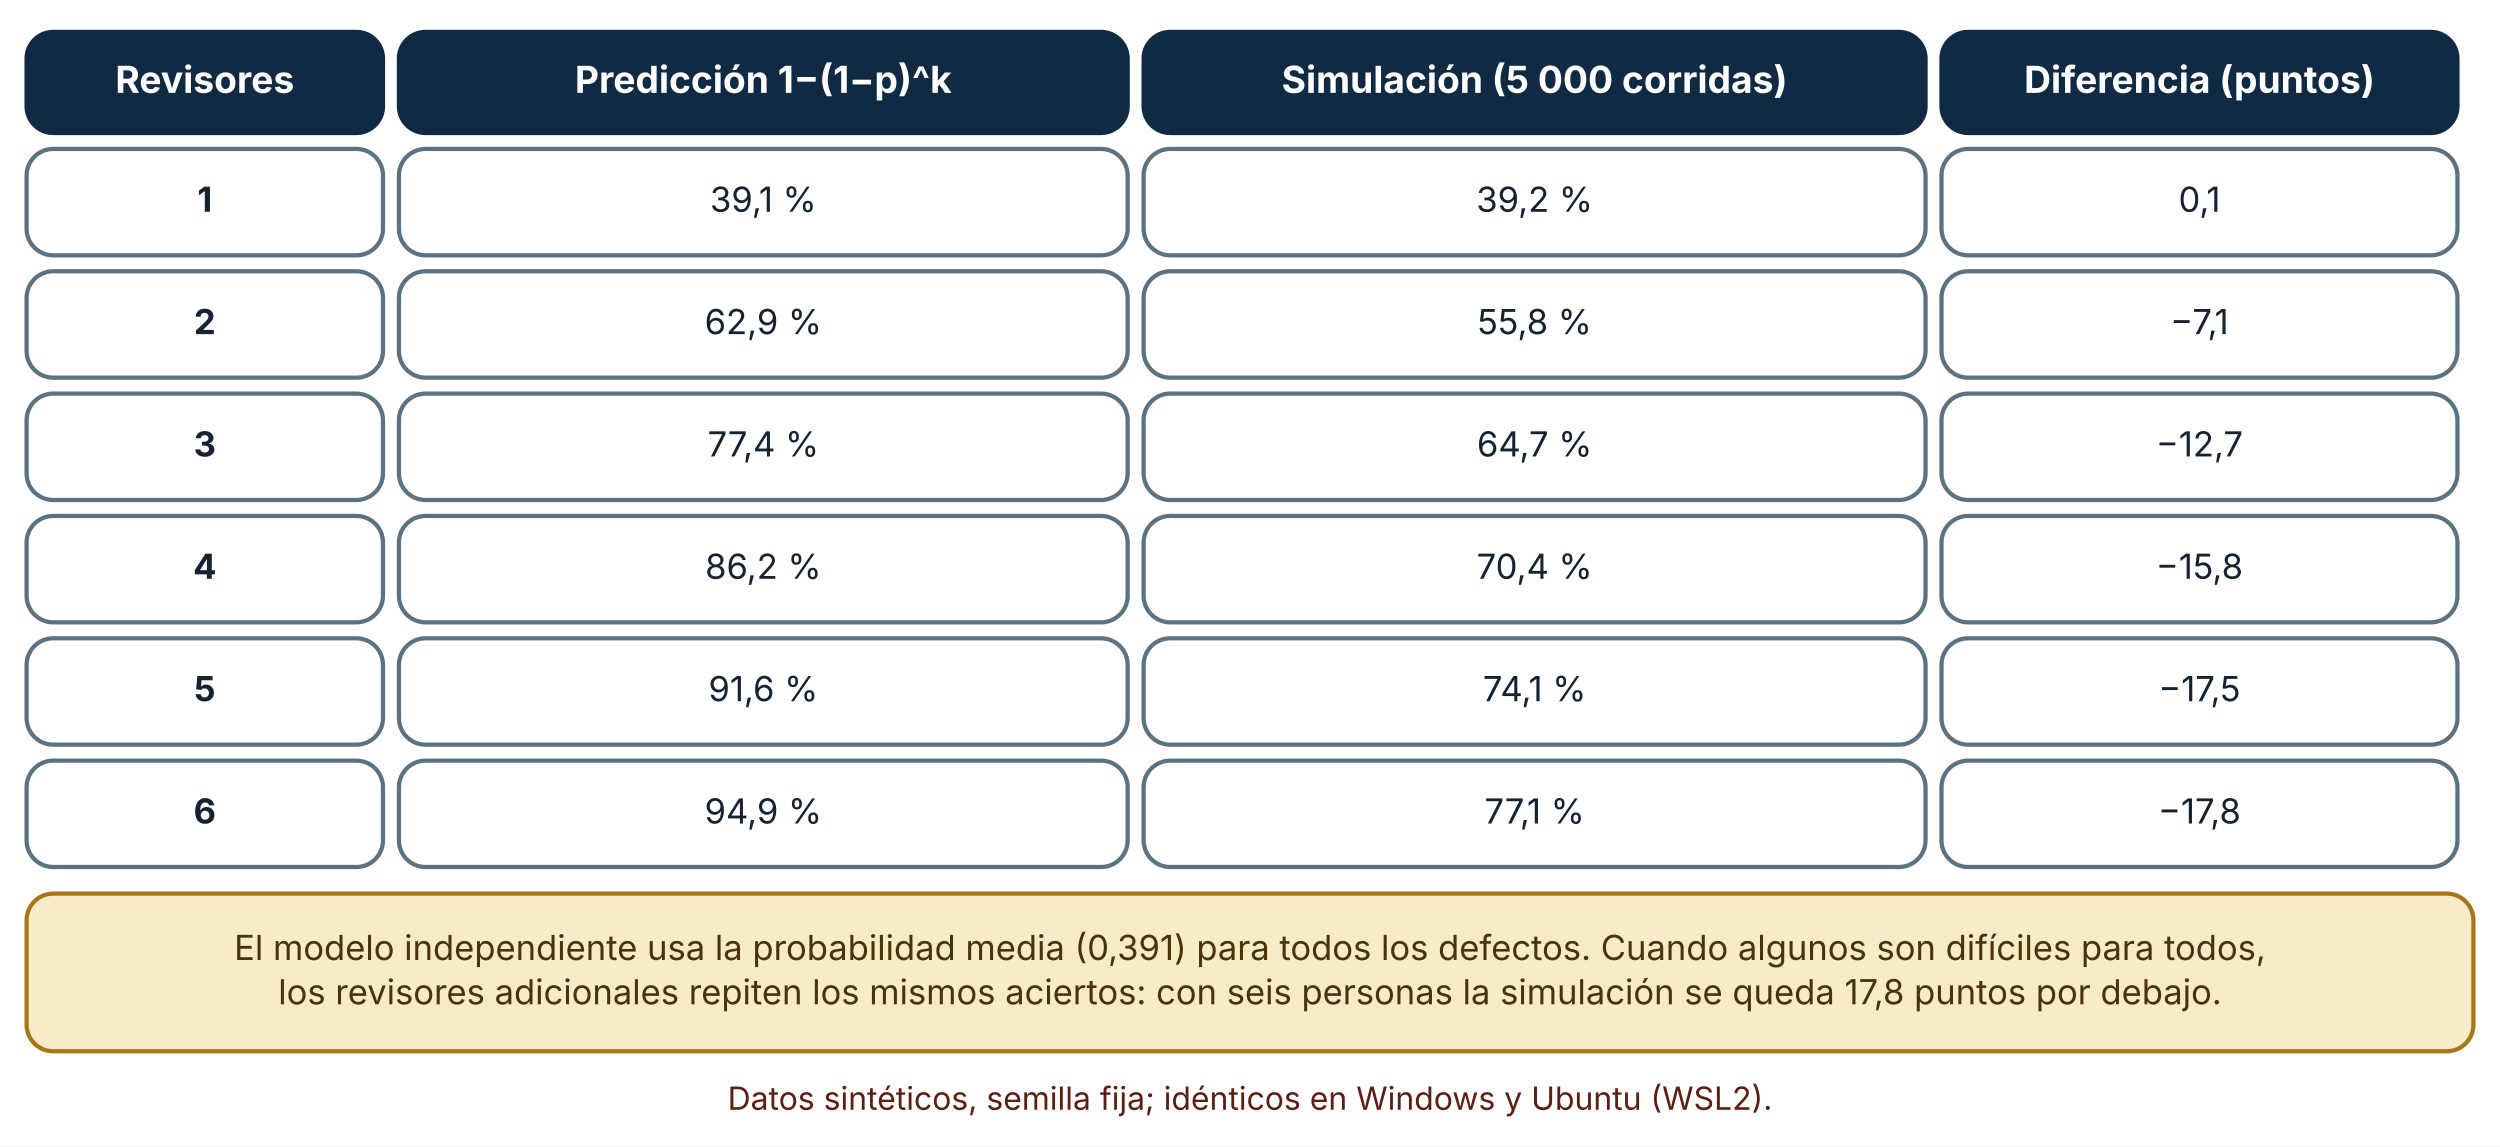
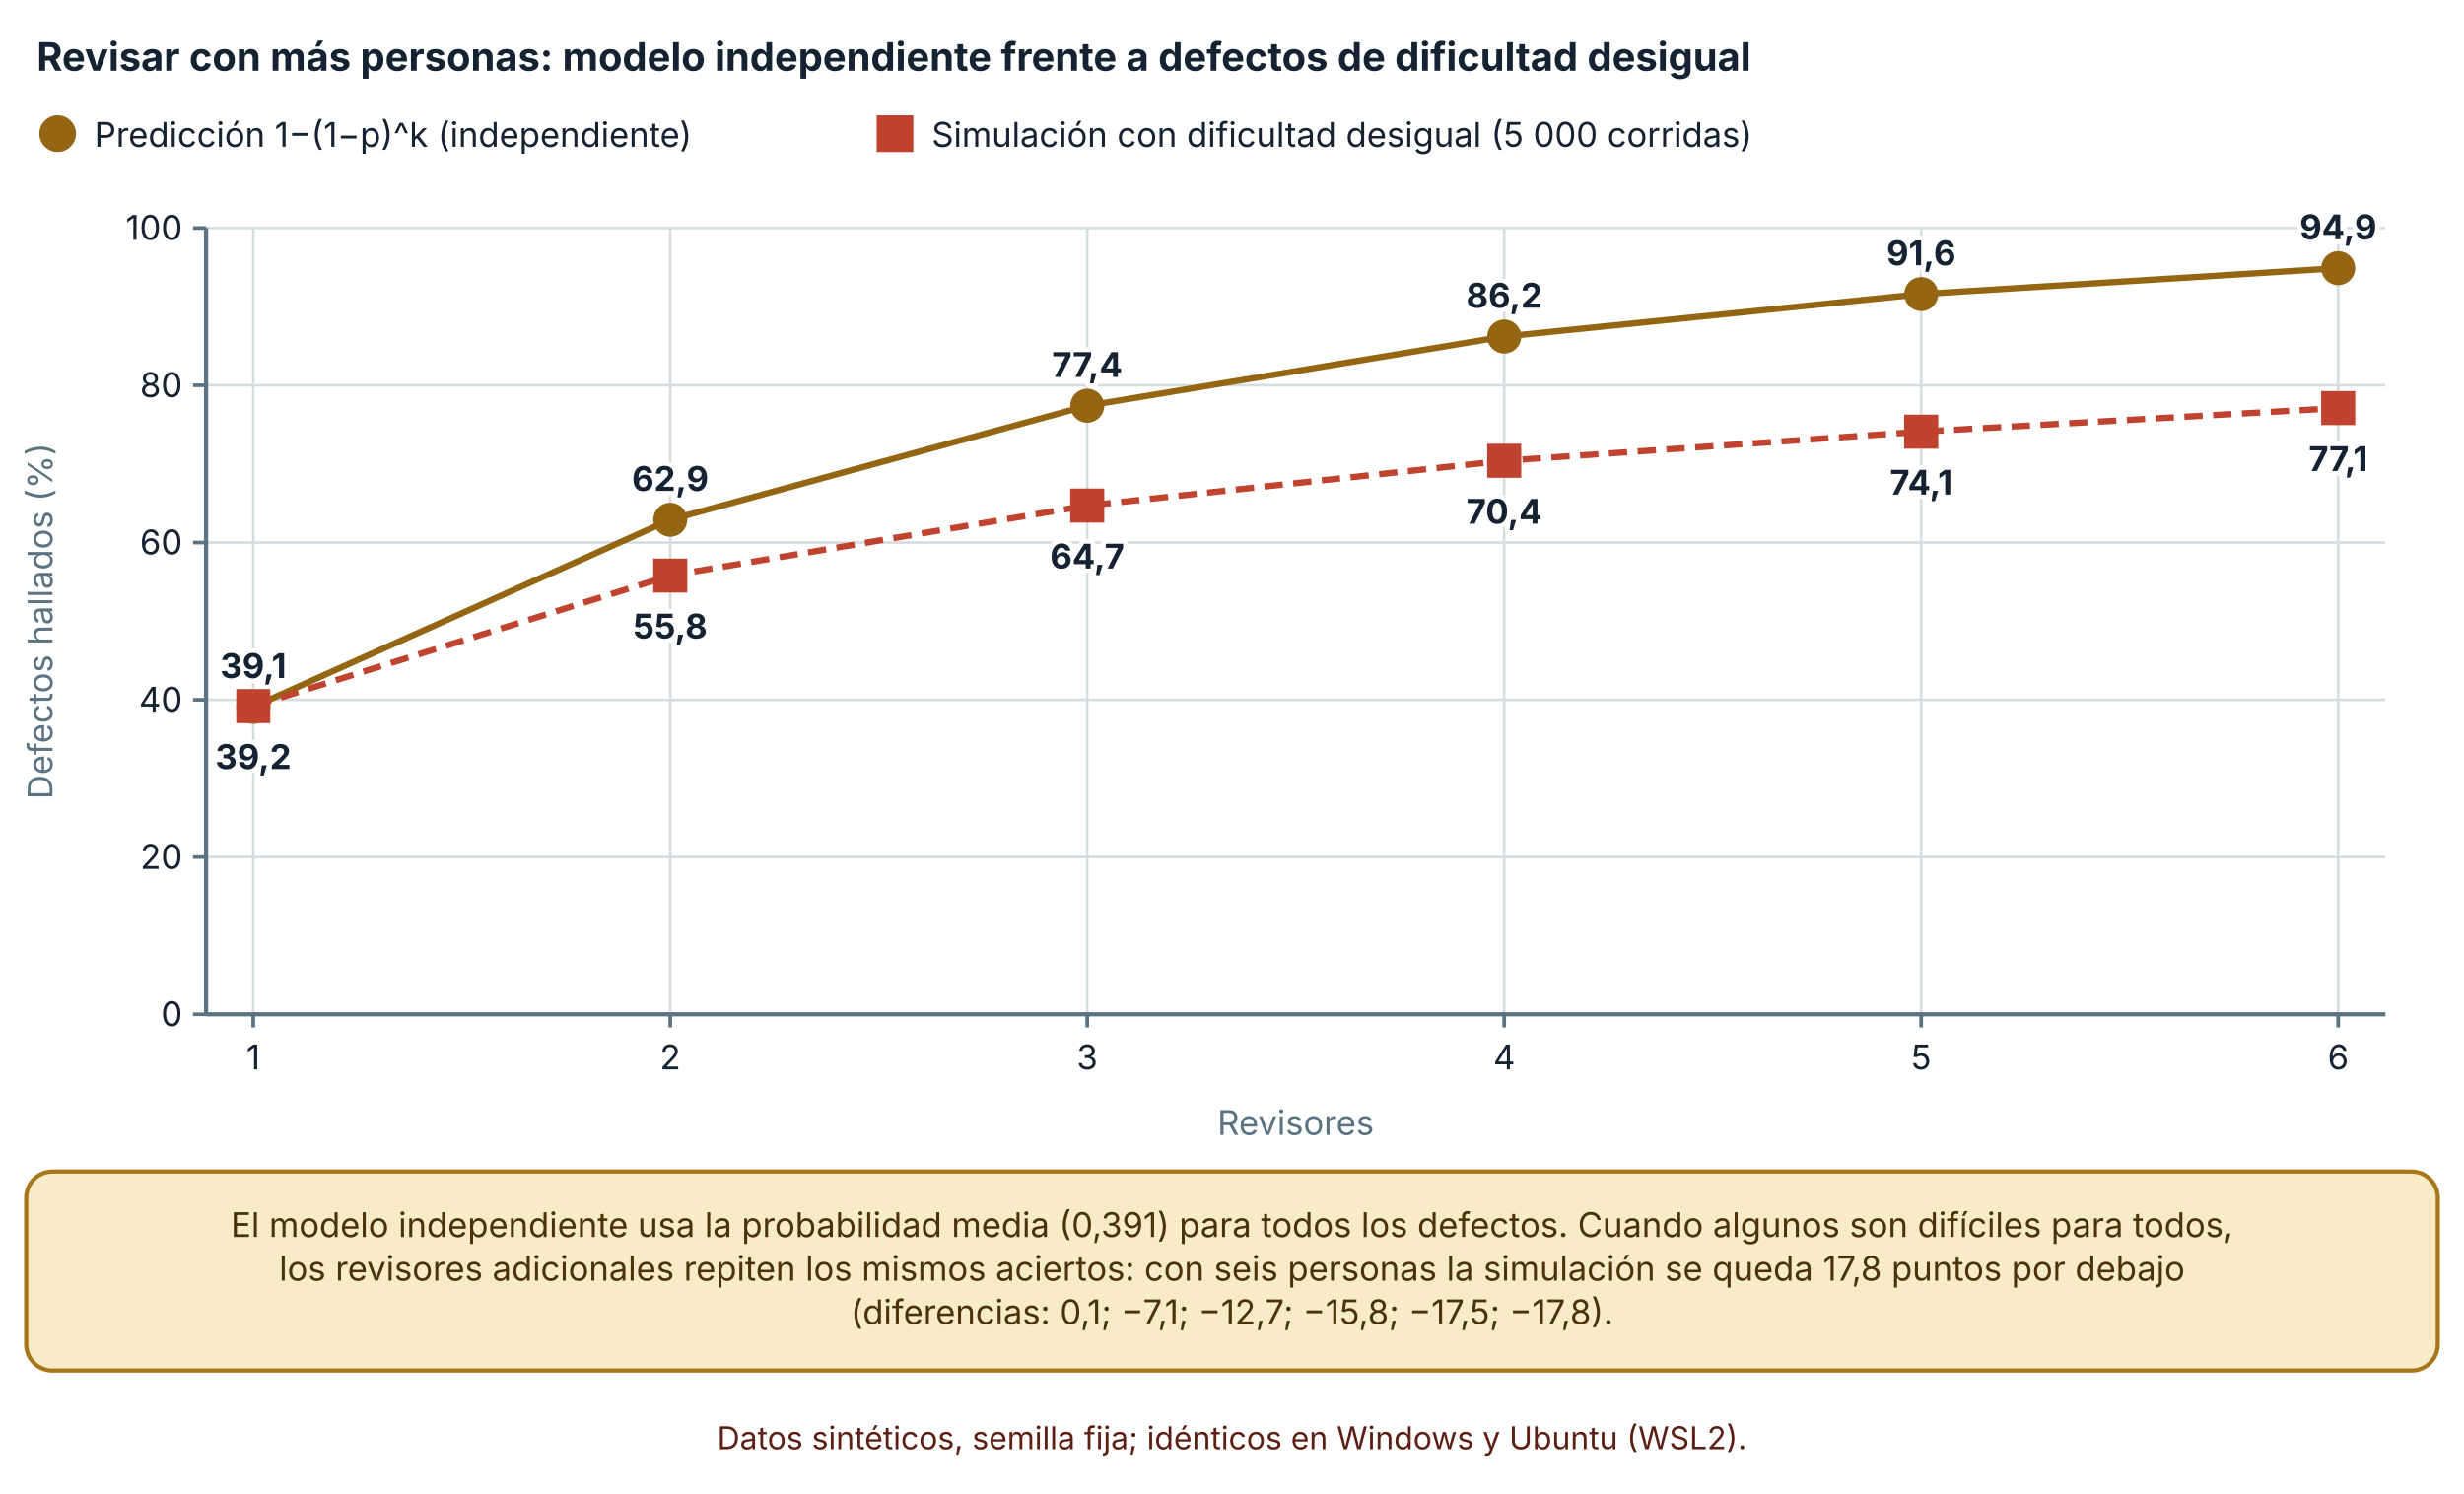
- <svg xmlns="http://www.w3.org/2000/svg" viewBox="0 0 940 431" width="940" height="431" role="img" aria-labelledby="t d" font-family="Inter, 'Segoe UI', system-ui, -apple-system, sans-serif">
+ <svg xmlns="http://www.w3.org/2000/svg" viewBox="0 0 940 570" width="940" height="570" role="img" aria-labelledby="t d" font-family="Inter, 'Segoe UI', system-ui, -apple-system, sans-serif">
  <defs>
    <marker id="arrow" viewBox="0 0 10 10" refX="9" refY="5" markerWidth="8" markerHeight="8" orient="auto-start-reverse">
      <path d="M0,0 L10,5 L0,10 z" fill="#32505f" />
    </marker>
    <marker id="arrow-coral" viewBox="0 0 10 10" refX="9" refY="5" markerWidth="8" markerHeight="8" orient="auto-start-reverse">
      <path d="M0,0 L10,5 L0,10 z" fill="#c0432f" />
    </marker>
  </defs>
-   <rect width="940" height="431" fill="#ffffff" />
-   <rect x="10" y="12" width="134" height="38" rx="10" fill="#102a43" stroke="#102a43" stroke-width="1.6" />
-   <text x="77" y="34.92" font-size="14" text-anchor="middle" font-weight="700" fill="#ffffff">
-     <tspan x="77" dy="0">Revisores</tspan>
+   <rect width="940" height="570" fill="#ffffff" />
+   <text x="14" y="27" font-size="15" text-anchor="start" font-weight="700" fill="#142231">
+     <tspan x="14" dy="0">Revisar con más personas: modelo independiente frente a defectos de dificultad desigual</tspan>
  </text>
-   <rect x="150" y="12" width="274" height="38" rx="10" fill="#102a43" stroke="#102a43" stroke-width="1.6" />
-   <text x="287" y="34.92" font-size="14" text-anchor="middle" font-weight="700" fill="#ffffff">
-     <tspan x="287" dy="0">Predicción 1−(1−p)^k</tspan>
+   <circle cx="22" cy="51" r="6" fill="#946512" stroke="#946512" stroke-width="2" />
+   <text x="36" y="56" font-size="13" text-anchor="start" font-weight="400" fill="#142231">
+     <tspan x="36" dy="0">Predicción 1−(1−p)^k (independiente)</tspan>
  </text>
-   <rect x="430" y="12" width="294" height="38" rx="10" fill="#102a43" stroke="#102a43" stroke-width="1.6" />
-   <text x="577" y="34.92" font-size="14" text-anchor="middle" font-weight="700" fill="#ffffff">
-     <tspan x="577" dy="0">Simulación (5 000 corridas)</tspan>
+   <rect x="335.44" y="45" width="12" height="12" fill="#c0432f" stroke="#c0432f" stroke-width="2" />
+   <text x="355.44" y="56" font-size="13" text-anchor="start" font-weight="400" fill="#142231">
+     <tspan x="355.44" dy="0">Simulación con dificultad desigual (5 000 corridas)</tspan>
  </text>
-   <rect x="730" y="12" width="194" height="38" rx="10" fill="#102a43" stroke="#102a43" stroke-width="1.6" />
-   <text x="827" y="34.92" font-size="14" text-anchor="middle" font-weight="700" fill="#ffffff">
-     <tspan x="827" dy="0">Diferencia (puntos)</tspan>
+   <line x1="78.62" y1="387" x2="910" y2="387" stroke="#d5dde1" stroke-width="1" />
+   <line x1="73.62" y1="387" x2="78.62" y2="387" stroke="#5b7280" stroke-width="1.4" />
+   <text x="69.62" y="391.5" font-size="13" text-anchor="end" font-weight="400" fill="#142231">
+     <tspan x="69.62" dy="0">0</tspan>
  </text>
-   <rect x="10" y="56" width="134" height="40" rx="10" fill="#ffffff" stroke="#5b7280" stroke-width="1.6" />
-   <text x="77" y="79.64" font-size="13" text-anchor="middle" font-weight="700" fill="#142231">
-     <tspan x="77" dy="0">1</tspan>
+   <line x1="78.62" y1="327" x2="910" y2="327" stroke="#d5dde1" stroke-width="1" />
+   <line x1="73.62" y1="327" x2="78.62" y2="327" stroke="#5b7280" stroke-width="1.4" />
+   <text x="69.62" y="331.5" font-size="13" text-anchor="end" font-weight="400" fill="#142231">
+     <tspan x="69.62" dy="0">20</tspan>
  </text>
-   <rect x="150" y="56" width="274" height="40" rx="10" fill="#ffffff" stroke="#5b7280" stroke-width="1.6" />
-   <text x="287" y="79.64" font-size="13" text-anchor="middle" font-weight="400" fill="#142231">
-     <tspan x="287" dy="0">39,1 %</tspan>
+   <line x1="78.62" y1="267" x2="910" y2="267" stroke="#d5dde1" stroke-width="1" />
+   <line x1="73.62" y1="267" x2="78.62" y2="267" stroke="#5b7280" stroke-width="1.4" />
+   <text x="69.62" y="271.5" font-size="13" text-anchor="end" font-weight="400" fill="#142231">
+     <tspan x="69.62" dy="0">40</tspan>
  </text>
-   <rect x="430" y="56" width="294" height="40" rx="10" fill="#ffffff" stroke="#5b7280" stroke-width="1.6" />
-   <text x="577" y="79.64" font-size="13" text-anchor="middle" font-weight="400" fill="#142231">
-     <tspan x="577" dy="0">39,2 %</tspan>
+   <line x1="78.62" y1="207" x2="910" y2="207" stroke="#d5dde1" stroke-width="1" />
+   <line x1="73.62" y1="207" x2="78.62" y2="207" stroke="#5b7280" stroke-width="1.4" />
+   <text x="69.62" y="211.5" font-size="13" text-anchor="end" font-weight="400" fill="#142231">
+     <tspan x="69.62" dy="0">60</tspan>
  </text>
-   <rect x="730" y="56" width="194" height="40" rx="10" fill="#ffffff" stroke="#5b7280" stroke-width="1.6" />
-   <text x="827" y="79.64" font-size="13" text-anchor="middle" font-weight="400" fill="#142231">
-     <tspan x="827" dy="0">0,1</tspan>
+   <line x1="78.62" y1="147" x2="910" y2="147" stroke="#d5dde1" stroke-width="1" />
+   <line x1="73.62" y1="147" x2="78.62" y2="147" stroke="#5b7280" stroke-width="1.4" />
+   <text x="69.62" y="151.5" font-size="13" text-anchor="end" font-weight="400" fill="#142231">
+     <tspan x="69.62" dy="0">80</tspan>
  </text>
-   <rect x="10" y="102" width="134" height="40" rx="10" fill="#ffffff" stroke="#5b7280" stroke-width="1.6" />
-   <text x="77" y="125.64" font-size="13" text-anchor="middle" font-weight="700" fill="#142231">
-     <tspan x="77" dy="0">2</tspan>
+   <line x1="78.62" y1="87" x2="910" y2="87" stroke="#d5dde1" stroke-width="1" />
+   <line x1="73.62" y1="87" x2="78.62" y2="87" stroke="#5b7280" stroke-width="1.4" />
+   <text x="69.62" y="91.5" font-size="13" text-anchor="end" font-weight="400" fill="#142231">
+     <tspan x="69.62" dy="0">100</tspan>
  </text>
-   <rect x="150" y="102" width="274" height="40" rx="10" fill="#ffffff" stroke="#5b7280" stroke-width="1.6" />
-   <text x="287" y="125.64" font-size="13" text-anchor="middle" font-weight="400" fill="#142231">
-     <tspan x="287" dy="0">62,9 %</tspan>
+   <line x1="78.62" y1="87" x2="78.62" y2="387" stroke="#5b7280" stroke-width="1.6" />
+   <line x1="96.62" y1="87" x2="96.62" y2="387" stroke="#d5dde1" stroke-width="1" />
+   <line x1="96.62" y1="387" x2="96.62" y2="392" stroke="#5b7280" stroke-width="1.4" />
+   <text x="96.62" y="408" font-size="13" text-anchor="middle" font-weight="400" fill="#142231">
+     <tspan x="96.62" dy="0">1</tspan>
  </text>
-   <rect x="430" y="102" width="294" height="40" rx="10" fill="#ffffff" stroke="#5b7280" stroke-width="1.6" />
-   <text x="577" y="125.64" font-size="13" text-anchor="middle" font-weight="400" fill="#142231">
-     <tspan x="577" dy="0">55,8 %</tspan>
+   <line x1="255.696" y1="87" x2="255.696" y2="387" stroke="#d5dde1" stroke-width="1" />
+   <line x1="255.696" y1="387" x2="255.696" y2="392" stroke="#5b7280" stroke-width="1.4" />
+   <text x="255.696" y="408" font-size="13" text-anchor="middle" font-weight="400" fill="#142231">
+     <tspan x="255.696" dy="0">2</tspan>
  </text>
-   <rect x="730" y="102" width="194" height="40" rx="10" fill="#ffffff" stroke="#5b7280" stroke-width="1.6" />
-   <text x="827" y="125.64" font-size="13" text-anchor="middle" font-weight="400" fill="#142231">
-     <tspan x="827" dy="0">−7,1</tspan>
+   <line x1="414.772" y1="87" x2="414.772" y2="387" stroke="#d5dde1" stroke-width="1" />
+   <line x1="414.772" y1="387" x2="414.772" y2="392" stroke="#5b7280" stroke-width="1.4" />
+   <text x="414.772" y="408" font-size="13" text-anchor="middle" font-weight="400" fill="#142231">
+     <tspan x="414.772" dy="0">3</tspan>
  </text>
-   <rect x="10" y="148" width="134" height="40" rx="10" fill="#ffffff" stroke="#5b7280" stroke-width="1.6" />
-   <text x="77" y="171.64" font-size="13" text-anchor="middle" font-weight="700" fill="#142231">
-     <tspan x="77" dy="0">3</tspan>
+   <line x1="573.848" y1="87" x2="573.848" y2="387" stroke="#d5dde1" stroke-width="1" />
+   <line x1="573.848" y1="387" x2="573.848" y2="392" stroke="#5b7280" stroke-width="1.4" />
+   <text x="573.848" y="408" font-size="13" text-anchor="middle" font-weight="400" fill="#142231">
+     <tspan x="573.848" dy="0">4</tspan>
  </text>
-   <rect x="150" y="148" width="274" height="40" rx="10" fill="#ffffff" stroke="#5b7280" stroke-width="1.6" />
-   <text x="287" y="171.64" font-size="13" text-anchor="middle" font-weight="400" fill="#142231">
-     <tspan x="287" dy="0">77,4 %</tspan>
+   <line x1="732.924" y1="87" x2="732.924" y2="387" stroke="#d5dde1" stroke-width="1" />
+   <line x1="732.924" y1="387" x2="732.924" y2="392" stroke="#5b7280" stroke-width="1.4" />
+   <text x="732.924" y="408" font-size="13" text-anchor="middle" font-weight="400" fill="#142231">
+     <tspan x="732.924" dy="0">5</tspan>
  </text>
-   <rect x="430" y="148" width="294" height="40" rx="10" fill="#ffffff" stroke="#5b7280" stroke-width="1.6" />
-   <text x="577" y="171.64" font-size="13" text-anchor="middle" font-weight="400" fill="#142231">
-     <tspan x="577" dy="0">64,7 %</tspan>
+   <line x1="892" y1="87" x2="892" y2="387" stroke="#d5dde1" stroke-width="1" />
+   <line x1="892" y1="387" x2="892" y2="392" stroke="#5b7280" stroke-width="1.4" />
+   <text x="892" y="408" font-size="13" text-anchor="middle" font-weight="400" fill="#142231">
+     <tspan x="892" dy="0">6</tspan>
  </text>
-   <rect x="730" y="148" width="194" height="40" rx="10" fill="#ffffff" stroke="#5b7280" stroke-width="1.6" />
-   <text x="827" y="171.64" font-size="13" text-anchor="middle" font-weight="400" fill="#142231">
-     <tspan x="827" dy="0">−12,7</tspan>
+   <line x1="78.62" y1="387" x2="910" y2="387" stroke="#5b7280" stroke-width="1.6" />
+   <text x="20" y="237" font-size="13" text-anchor="middle" font-weight="400" fill="#5b7280" transform="rotate(-90 20 237)">Defectos hallados (%)</text>
+   <text x="494.31" y="433" font-size="13" text-anchor="middle" font-weight="400" fill="#5b7280">
+     <tspan x="494.31" dy="0">Revisores</tspan>
  </text>
-   <rect x="10" y="194" width="134" height="40" rx="10" fill="#ffffff" stroke="#5b7280" stroke-width="1.6" />
-   <text x="77" y="217.64" font-size="13" text-anchor="middle" font-weight="700" fill="#142231">
-     <tspan x="77" dy="0">4</tspan>
+   <polyline points="96.62,269.7 255.696,198.3 414.772,154.8 573.848,128.4 732.924,112.2 892,102.3" fill="none" stroke="#946512" stroke-width="2.4" />
+   <circle cx="96.62" cy="269.7" r="5.5" fill="#946512" stroke="#946512" stroke-width="2" />
+   <text x="96.62" y="258.7" font-size="13" text-anchor="middle" font-weight="700" fill="#142231" stroke="#ffffff" stroke-width="3.5" stroke-linejoin="round" paint-order="stroke">
+     <tspan x="96.62" dy="0">39,1</tspan>
  </text>
-   <rect x="150" y="194" width="274" height="40" rx="10" fill="#ffffff" stroke="#5b7280" stroke-width="1.6" />
-   <text x="287" y="217.64" font-size="13" text-anchor="middle" font-weight="400" fill="#142231">
-     <tspan x="287" dy="0">86,2 %</tspan>
+   <circle cx="255.696" cy="198.3" r="5.5" fill="#946512" stroke="#946512" stroke-width="2" />
+   <text x="255.696" y="187.3" font-size="13" text-anchor="middle" font-weight="700" fill="#142231" stroke="#ffffff" stroke-width="3.5" stroke-linejoin="round" paint-order="stroke">
+     <tspan x="255.696" dy="0">62,9</tspan>
  </text>
-   <rect x="430" y="194" width="294" height="40" rx="10" fill="#ffffff" stroke="#5b7280" stroke-width="1.6" />
-   <text x="577" y="217.64" font-size="13" text-anchor="middle" font-weight="400" fill="#142231">
-     <tspan x="577" dy="0">70,4 %</tspan>
+   <circle cx="414.772" cy="154.8" r="5.5" fill="#946512" stroke="#946512" stroke-width="2" />
+   <text x="414.772" y="143.8" font-size="13" text-anchor="middle" font-weight="700" fill="#142231" stroke="#ffffff" stroke-width="3.5" stroke-linejoin="round" paint-order="stroke">
+     <tspan x="414.772" dy="0">77,4</tspan>
  </text>
-   <rect x="730" y="194" width="194" height="40" rx="10" fill="#ffffff" stroke="#5b7280" stroke-width="1.6" />
-   <text x="827" y="217.64" font-size="13" text-anchor="middle" font-weight="400" fill="#142231">
-     <tspan x="827" dy="0">−15,8</tspan>
+   <circle cx="573.848" cy="128.4" r="5.5" fill="#946512" stroke="#946512" stroke-width="2" />
+   <text x="573.848" y="117.4" font-size="13" text-anchor="middle" font-weight="700" fill="#142231" stroke="#ffffff" stroke-width="3.5" stroke-linejoin="round" paint-order="stroke">
+     <tspan x="573.848" dy="0">86,2</tspan>
  </text>
-   <rect x="10" y="240" width="134" height="40" rx="10" fill="#ffffff" stroke="#5b7280" stroke-width="1.6" />
-   <text x="77" y="263.64" font-size="13" text-anchor="middle" font-weight="700" fill="#142231">
-     <tspan x="77" dy="0">5</tspan>
+   <circle cx="732.924" cy="112.2" r="5.5" fill="#946512" stroke="#946512" stroke-width="2" />
+   <text x="732.924" y="101.2" font-size="13" text-anchor="middle" font-weight="700" fill="#142231" stroke="#ffffff" stroke-width="3.5" stroke-linejoin="round" paint-order="stroke">
+     <tspan x="732.924" dy="0">91,6</tspan>
  </text>
-   <rect x="150" y="240" width="274" height="40" rx="10" fill="#ffffff" stroke="#5b7280" stroke-width="1.6" />
-   <text x="287" y="263.64" font-size="13" text-anchor="middle" font-weight="400" fill="#142231">
-     <tspan x="287" dy="0">91,6 %</tspan>
+   <circle cx="892" cy="102.3" r="5.5" fill="#946512" stroke="#946512" stroke-width="2" />
+   <text x="892" y="91.3" font-size="13" text-anchor="middle" font-weight="700" fill="#142231" stroke="#ffffff" stroke-width="3.5" stroke-linejoin="round" paint-order="stroke">
+     <tspan x="892" dy="0">94,9</tspan>
  </text>
-   <rect x="430" y="240" width="294" height="40" rx="10" fill="#ffffff" stroke="#5b7280" stroke-width="1.6" />
-   <text x="577" y="263.64" font-size="13" text-anchor="middle" font-weight="400" fill="#142231">
-     <tspan x="577" dy="0">74,1 %</tspan>
+   <polyline points="96.62,269.4 255.696,219.6 414.772,192.9 573.848,175.8 732.924,164.7 892,155.7" fill="none" stroke="#c0432f" stroke-width="2.4" stroke-dasharray="7 4" />
+   <rect x="91.12" y="263.9" width="11" height="11" fill="#c0432f" stroke="#c0432f" stroke-width="2" />
+   <text x="96.62" y="293.4" font-size="13" text-anchor="middle" font-weight="700" fill="#142231" stroke="#ffffff" stroke-width="3.5" stroke-linejoin="round" paint-order="stroke">
+     <tspan x="96.62" dy="0">39,2</tspan>
  </text>
-   <rect x="730" y="240" width="194" height="40" rx="10" fill="#ffffff" stroke="#5b7280" stroke-width="1.6" />
-   <text x="827" y="263.64" font-size="13" text-anchor="middle" font-weight="400" fill="#142231">
-     <tspan x="827" dy="0">−17,5</tspan>
+   <rect x="250.196" y="214.1" width="11" height="11" fill="#c0432f" stroke="#c0432f" stroke-width="2" />
+   <text x="255.696" y="243.6" font-size="13" text-anchor="middle" font-weight="700" fill="#142231" stroke="#ffffff" stroke-width="3.5" stroke-linejoin="round" paint-order="stroke">
+     <tspan x="255.696" dy="0">55,8</tspan>
  </text>
-   <rect x="10" y="286" width="134" height="40" rx="10" fill="#ffffff" stroke="#5b7280" stroke-width="1.6" />
-   <text x="77" y="309.64" font-size="13" text-anchor="middle" font-weight="700" fill="#142231">
-     <tspan x="77" dy="0">6</tspan>
+   <rect x="409.272" y="187.4" width="11" height="11" fill="#c0432f" stroke="#c0432f" stroke-width="2" />
+   <text x="414.772" y="216.9" font-size="13" text-anchor="middle" font-weight="700" fill="#142231" stroke="#ffffff" stroke-width="3.5" stroke-linejoin="round" paint-order="stroke">
+     <tspan x="414.772" dy="0">64,7</tspan>
  </text>
-   <rect x="150" y="286" width="274" height="40" rx="10" fill="#ffffff" stroke="#5b7280" stroke-width="1.6" />
-   <text x="287" y="309.64" font-size="13" text-anchor="middle" font-weight="400" fill="#142231">
-     <tspan x="287" dy="0">94,9 %</tspan>
+   <rect x="568.348" y="170.3" width="11" height="11" fill="#c0432f" stroke="#c0432f" stroke-width="2" />
+   <text x="573.848" y="199.8" font-size="13" text-anchor="middle" font-weight="700" fill="#142231" stroke="#ffffff" stroke-width="3.5" stroke-linejoin="round" paint-order="stroke">
+     <tspan x="573.848" dy="0">70,4</tspan>
  </text>
-   <rect x="430" y="286" width="294" height="40" rx="10" fill="#ffffff" stroke="#5b7280" stroke-width="1.6" />
-   <text x="577" y="309.64" font-size="13" text-anchor="middle" font-weight="400" fill="#142231">
-     <tspan x="577" dy="0">77,1 %</tspan>
+   <rect x="727.424" y="159.2" width="11" height="11" fill="#c0432f" stroke="#c0432f" stroke-width="2" />
+   <text x="732.924" y="188.7" font-size="13" text-anchor="middle" font-weight="700" fill="#142231" stroke="#ffffff" stroke-width="3.5" stroke-linejoin="round" paint-order="stroke">
+     <tspan x="732.924" dy="0">74,1</tspan>
  </text>
-   <rect x="730" y="286" width="194" height="40" rx="10" fill="#ffffff" stroke="#5b7280" stroke-width="1.6" />
-   <text x="827" y="309.64" font-size="13" text-anchor="middle" font-weight="400" fill="#142231">
-     <tspan x="827" dy="0">−17,8</tspan>
+   <rect x="886.5" y="150.2" width="11" height="11" fill="#c0432f" stroke="#c0432f" stroke-width="2" />
+   <text x="892" y="179.7" font-size="13" text-anchor="middle" font-weight="700" fill="#142231" stroke="#ffffff" stroke-width="3.5" stroke-linejoin="round" paint-order="stroke">
+     <tspan x="892" dy="0">77,1</tspan>
  </text>
-   <rect x="10" y="336" width="920" height="59.28" rx="10" fill="#f7ebc8" stroke="#a8761a" stroke-width="1.6" />
-   <text x="470" y="360.96" font-size="13" text-anchor="middle" font-weight="400" fill="#4a3209">
+   <rect x="10" y="447" width="920" height="75.92" rx="10" fill="#f7ebc8" stroke="#a8761a" stroke-width="1.6" />
+   <text x="470" y="471.96" font-size="13" text-anchor="middle" font-weight="400" fill="#4a3209">
    <tspan x="470" dy="0">El modelo independiente usa la probabilidad media (0,391) para todos los defectos. Cuando algunos son difíciles para todos,</tspan>
  </text>
-   <text x="470" y="377.6" font-size="13" text-anchor="middle" font-weight="400" fill="#4a3209">
-     <tspan x="470" dy="0">los revisores adicionales repiten los mismos aciertos: con seis personas la simulación se queda 17,8 puntos por debajo.</tspan>
+   <text x="470" y="488.6" font-size="13" text-anchor="middle" font-weight="400" fill="#4a3209">
+     <tspan x="470" dy="0">los revisores adicionales repiten los mismos aciertos: con seis personas la simulación se queda 17,8 puntos por debajo</tspan>
  </text>
-   <text x="470" y="417.28" font-size="12" text-anchor="middle" font-weight="400" fill="#5c1f14">
+   <text x="470" y="505.24" font-size="13" text-anchor="middle" font-weight="400" fill="#4a3209">
+     <tspan x="470" dy="0">(diferencias: 0,1; −7,1; −12,7; −15,8; −17,5; −17,8).</tspan>
+   </text>
+   <text x="470" y="552.92" font-size="12" text-anchor="middle" font-weight="400" fill="#5c1f14">
    <tspan x="470" dy="0">Datos sintéticos, semilla fija; idénticos en Windows y Ubuntu (WSL2).</tspan>
  </text>
</svg>
